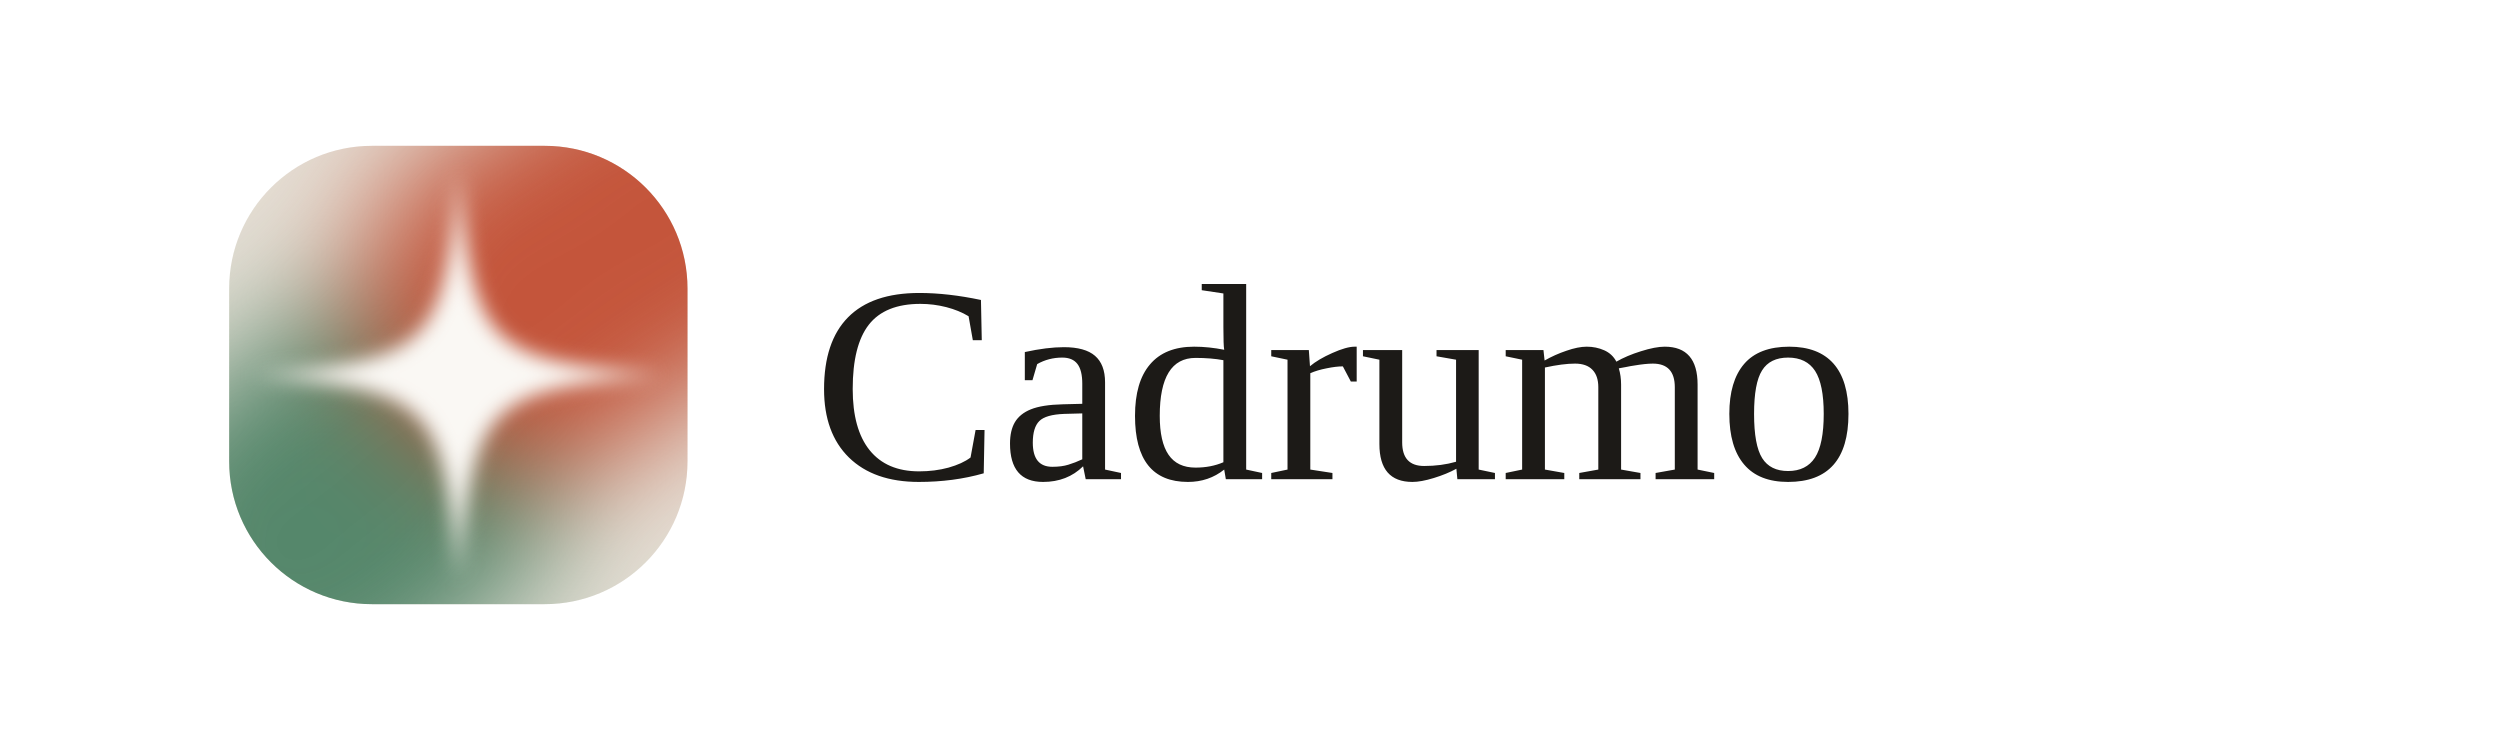
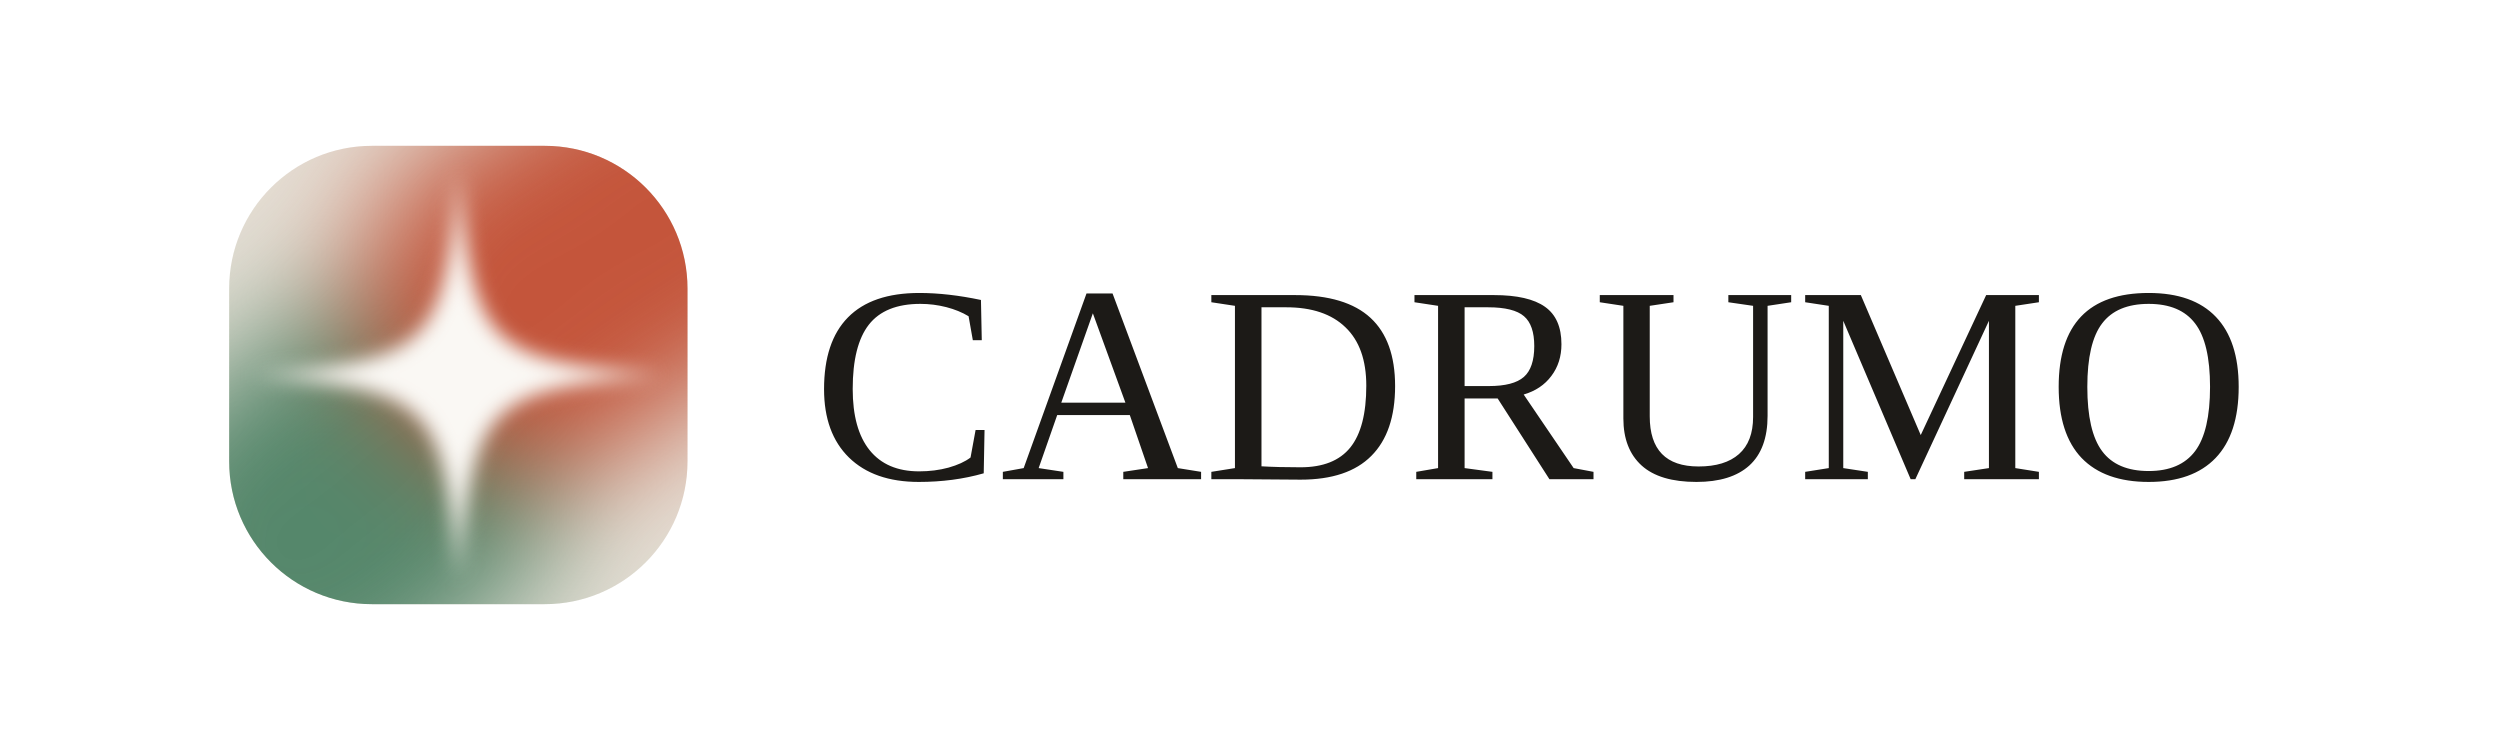
<svg xmlns="http://www.w3.org/2000/svg" width="240" height="72" viewBox="0 0 240 72" fill="none" role="img" aria-labelledby="title desc">
  <defs>
    <filter id="cad-glow-l" x="-30" y="-30" width="104" height="104" filterUnits="userSpaceOnUse" color-interpolation-filters="sRGB">
      <feGaussianBlur stdDeviation="5.7" />
    </filter>
    <filter id="cad-star-l" x="0.6" y="0.6" width="42.8" height="42.8" filterUnits="userSpaceOnUse" color-interpolation-filters="sRGB">
      <feGaussianBlur stdDeviation="0.93" />
    </filter>
    <clipPath id="cad-tile-l">
      <rect width="44" height="44" rx="13.7" />
    </clipPath>
  </defs>
  <g transform="translate(22 14)">
    <g clip-path="url(#cad-tile-l)">
      <rect width="44" height="44" rx="13.7" fill="#E4DED4" />
      <g filter="url(#cad-glow-l)">
        <circle cx="15.2" cy="31" r="17.1" fill="#55876B" />
        <circle cx="6.5" cy="38.1" r="17.1" fill="#55876B" />
        <circle cx="29.6" cy="14.4" r="17.1" fill="#C4553B" />
        <circle cx="41.6" cy="6.4" r="17.1" fill="#C4553B" />
      </g>
      <g filter="url(#cad-star-l)">
        <path d="M41.56 22C24.67 23.47 23.47 24.67 22 41.56C20.53 24.67 19.33 23.47 2.44 22C19.33 20.53 20.53 19.33 22 2.44C23.47 19.33 24.67 20.53 41.56 22Z" fill="#FAF8F4" />
      </g>
    </g>
-     <text x="56" y="32" font-family="Instrument Serif, Georgia, 'Times New Roman', serif" font-size="27" fill="#1c1a17">Cadrumo</text>
+     <text x="56" y="32" font-family="Instrument Serif, Georgia, 'Times New Roman', serif" font-size="27" fill="#1c1a17">CADRUMO</text>
  </g>
</svg>
